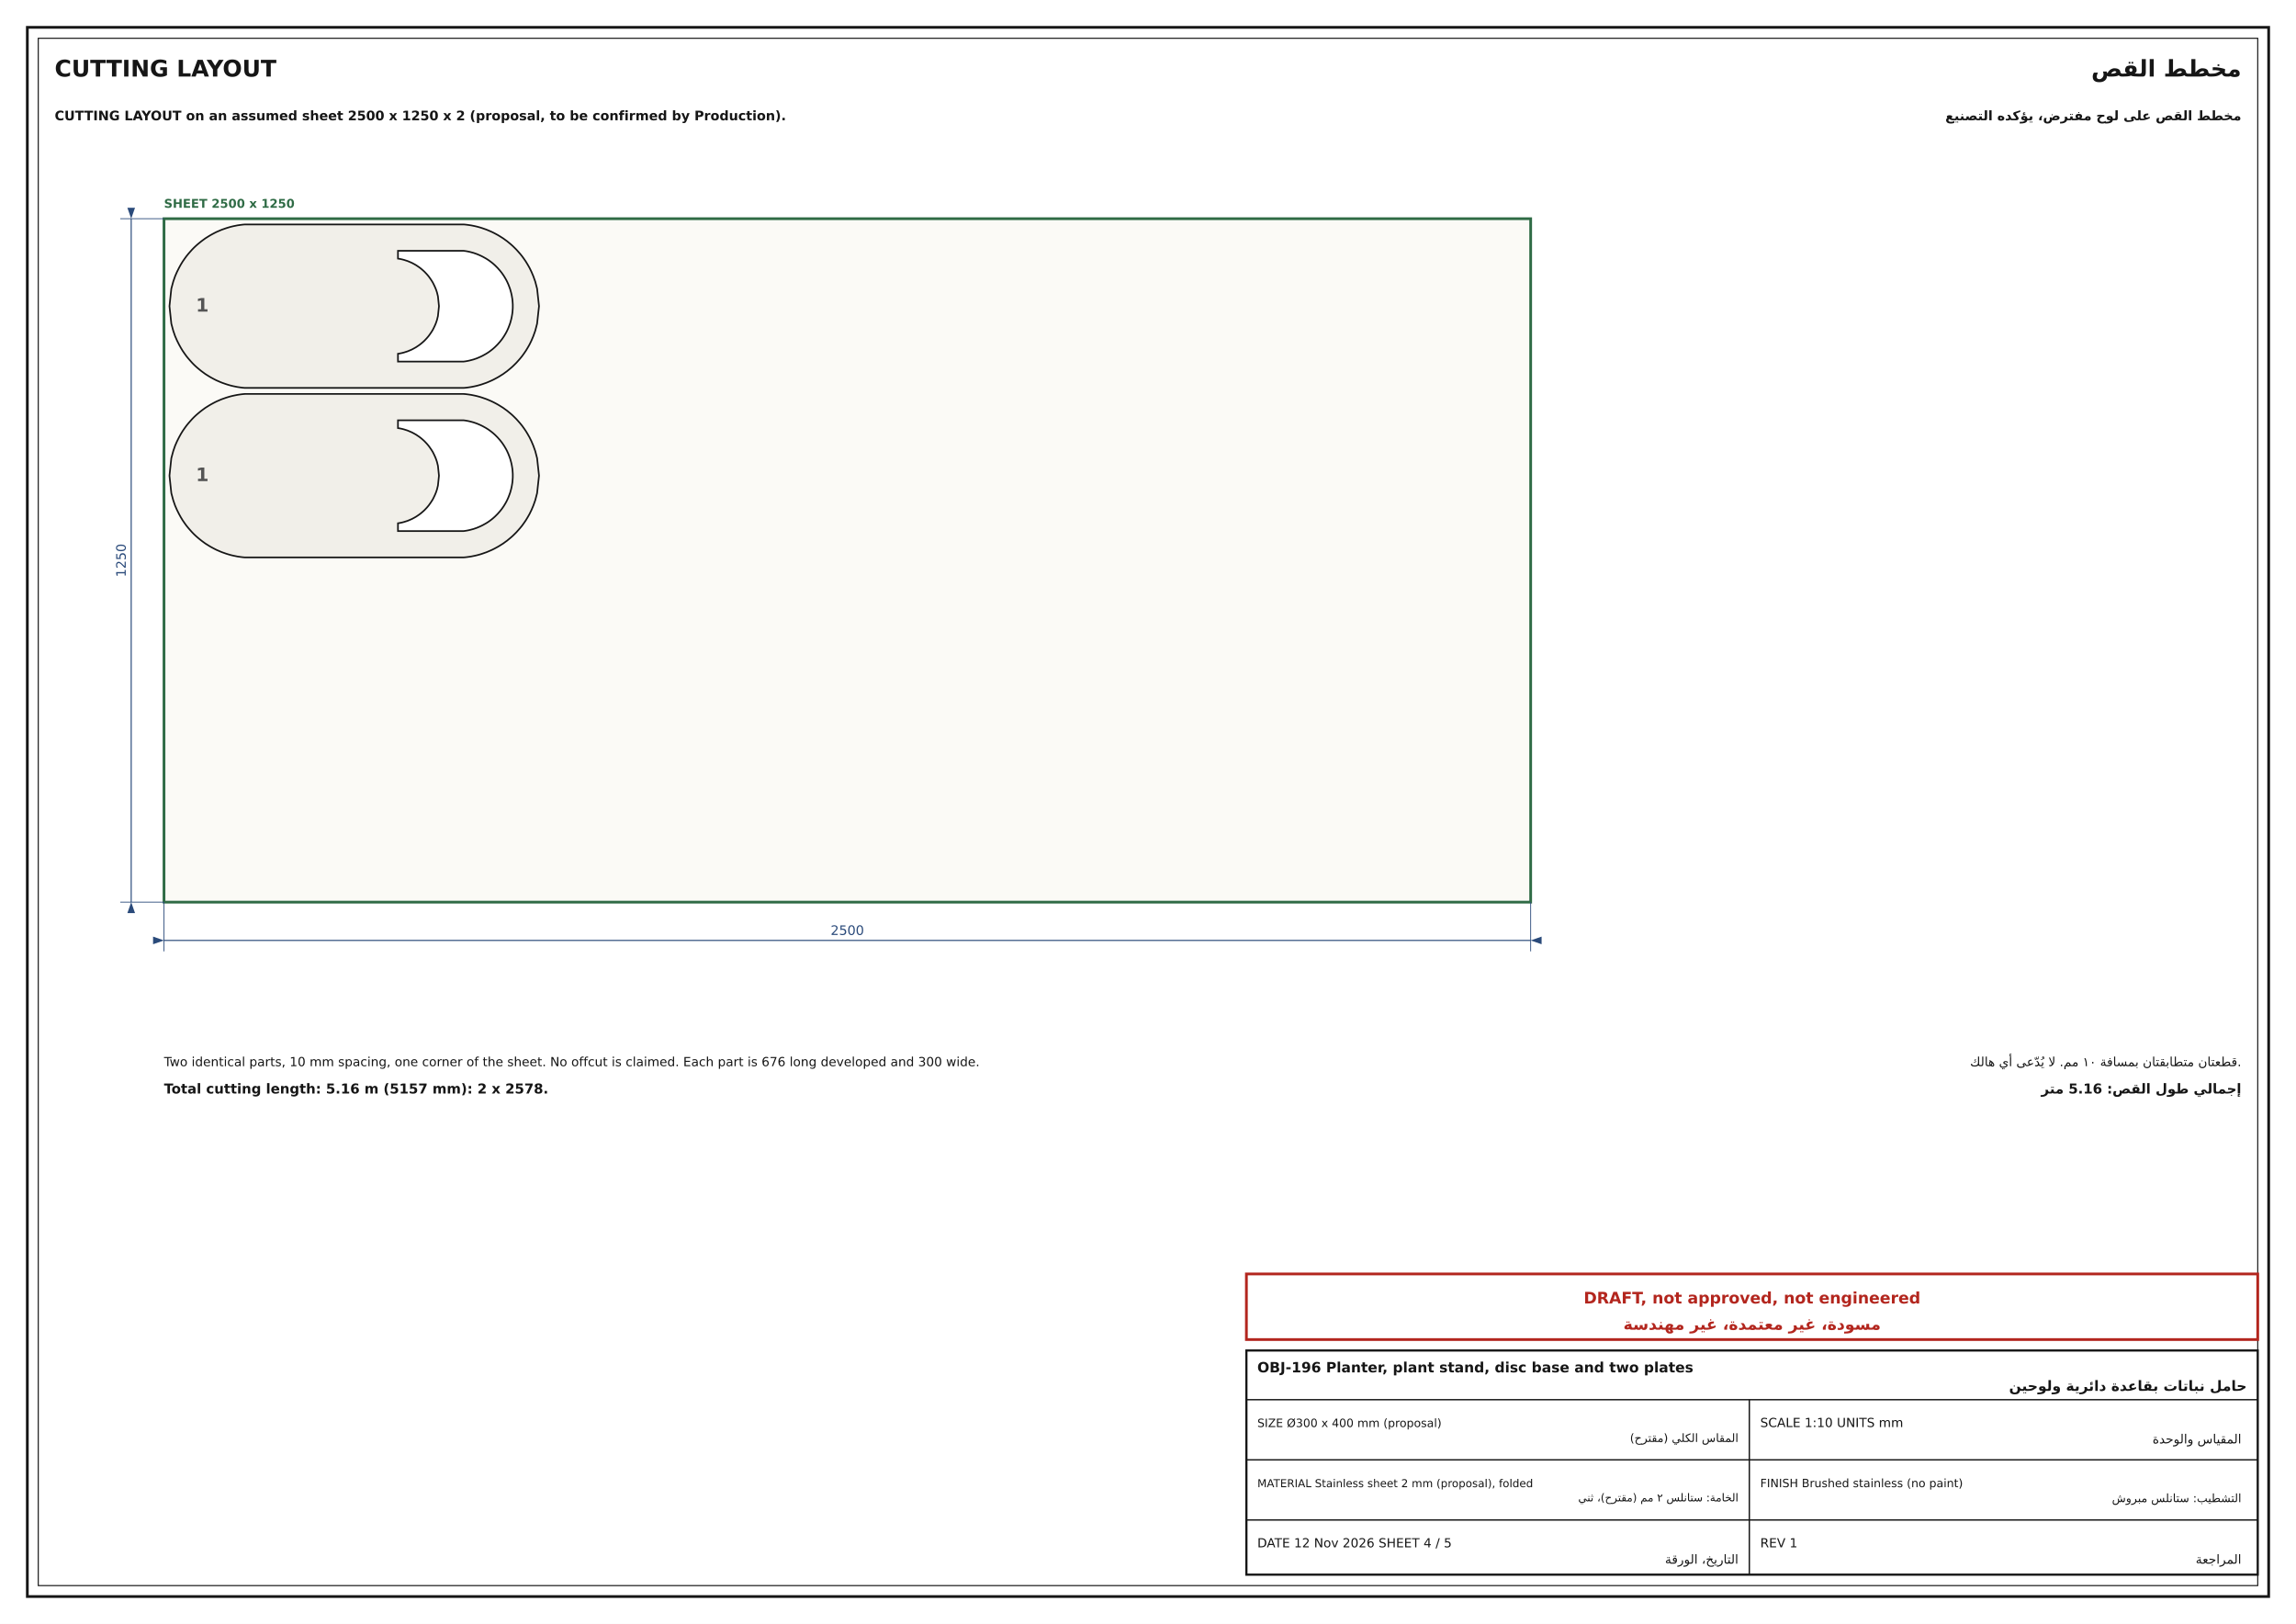
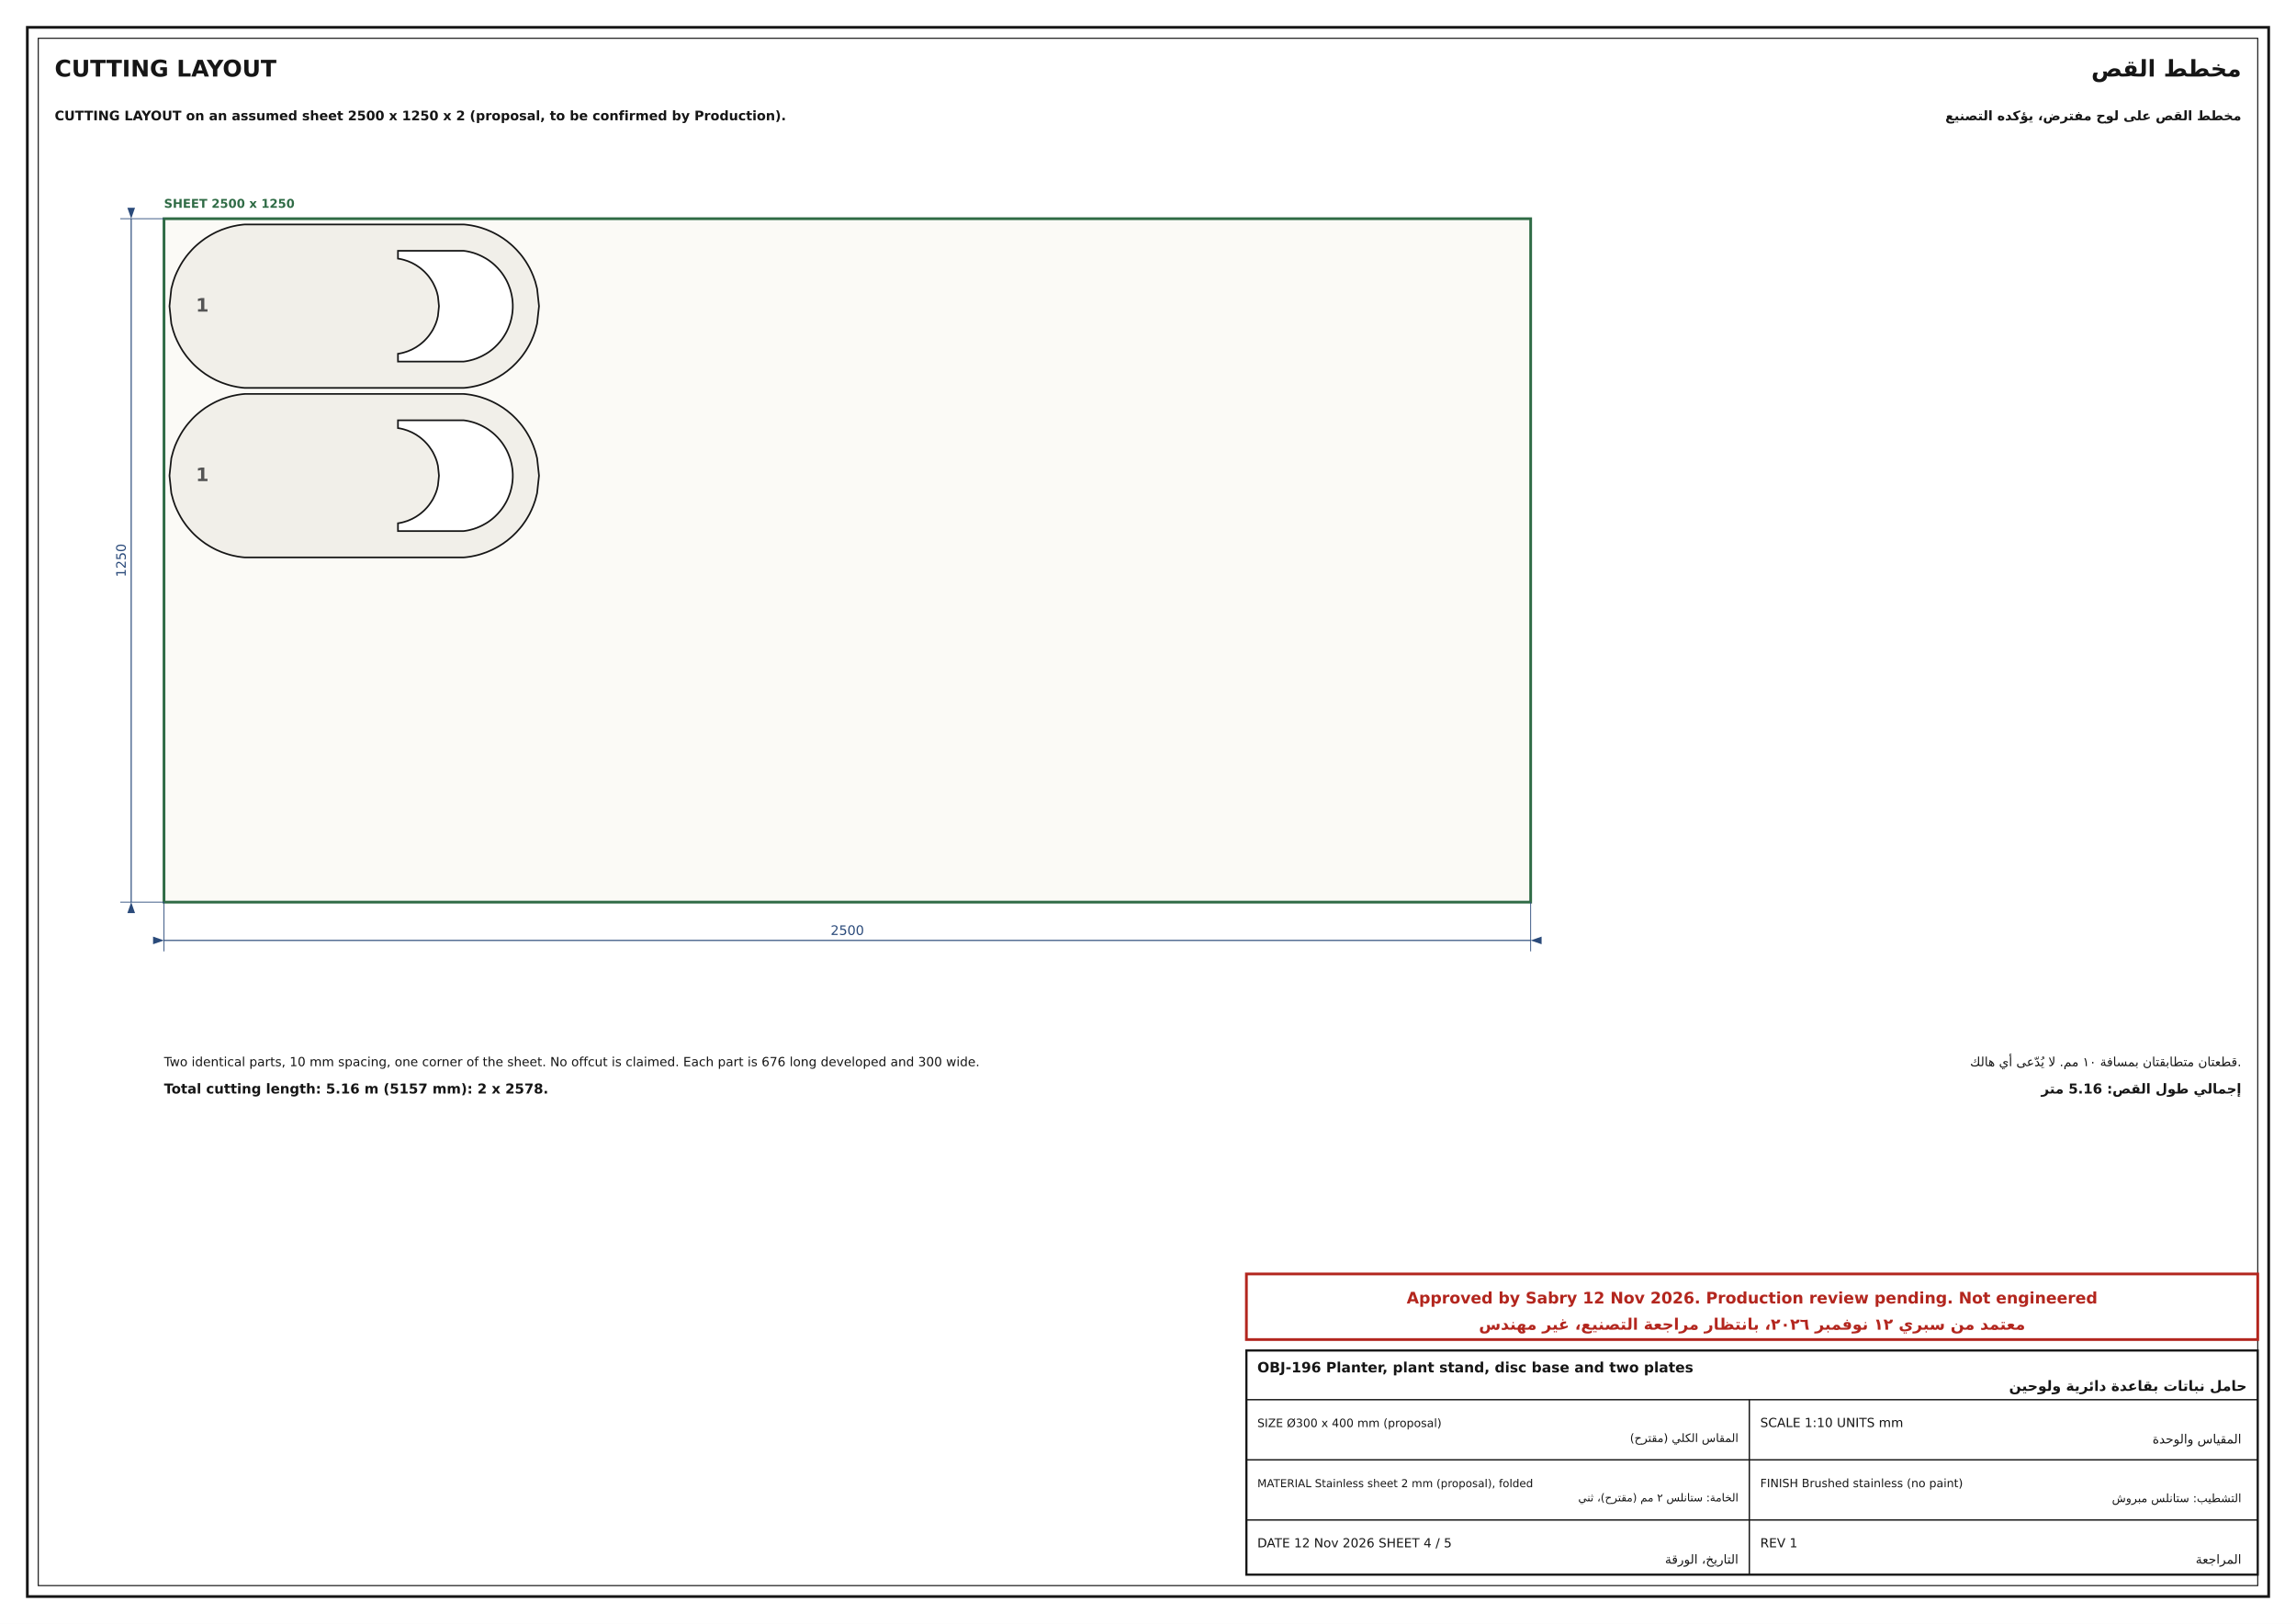
<svg xmlns="http://www.w3.org/2000/svg" viewBox="0 0 420 297" width="420mm" height="297mm">
  <rect width="420" height="297" fill="#fff" />
  <rect x="5.00" y="5.00" width="410.00" height="287.00" fill="none" stroke="#161616" stroke-width="0.5" />
  <rect x="7.00" y="7.00" width="406.00" height="283.00" fill="none" stroke="#161616" stroke-width="0.2" />
  <rect x="228.00" y="247.00" width="185.00" height="41.00" fill="#fff" stroke="#161616" stroke-width="0.4" />
  <line x1="228.00" y1="256.00" x2="413.00" y2="256.00" stroke="#161616" stroke-width="0.25" />
  <line x1="228.00" y1="267.00" x2="413.00" y2="267.00" stroke="#161616" stroke-width="0.25" />
  <line x1="228.00" y1="278.00" x2="413.00" y2="278.00" stroke="#161616" stroke-width="0.25" />
  <line x1="320.00" y1="256.00" x2="320.00" y2="288.00" stroke="#161616" stroke-width="0.25" />
  <text x="230.00" y="251.00" font-family="DejaVu Sans, Inter, Arial, sans-serif" font-size="2.6" font-weight="600" text-anchor="start" fill="#161616">OBJ-196   Planter, plant stand, disc base and two plates</text>
  <text x="411.00" y="254.38" font-family="DejaVu Sans, Inter, Arial, sans-serif" font-size="2.6" font-weight="600" text-anchor="end" fill="#161616">حامل نباتات بقاعدة دائرية ولوحين</text>
  <text x="230.00" y="261.00" font-family="DejaVu Sans, Inter, Arial, sans-serif" font-size="2.1" font-weight="400" text-anchor="start" fill="#161616">SIZE  Ø300 x 400 mm (proposal)</text>
  <text x="318.00" y="263.73" font-family="DejaVu Sans, Inter, Arial, sans-serif" font-size="2.1" font-weight="400" text-anchor="end" fill="#161616">المقاس الكلي (مقترح)</text>
  <text x="322.00" y="261.00" font-family="DejaVu Sans, Inter, Arial, sans-serif" font-size="2.3" font-weight="400" text-anchor="start" fill="#161616">SCALE  1:10   UNITS  mm</text>
  <text x="410.00" y="263.99" font-family="DejaVu Sans, Inter, Arial, sans-serif" font-size="2.3" font-weight="400" text-anchor="end" fill="#161616">المقياس والوحدة</text>
  <text x="230.00" y="272.00" font-family="DejaVu Sans, Inter, Arial, sans-serif" font-size="2.0" font-weight="400" text-anchor="start" fill="#161616">MATERIAL  Stainless sheet 2 mm (proposal), folded</text>
  <text x="318.00" y="274.60" font-family="DejaVu Sans, Inter, Arial, sans-serif" font-size="2.0" font-weight="400" text-anchor="end" fill="#161616">الخامة: ستانلس ٢ مم (مقترح)، ثني</text>
  <text x="322.00" y="272.00" font-family="DejaVu Sans, Inter, Arial, sans-serif" font-size="2.1" font-weight="400" text-anchor="start" fill="#161616">FINISH  Brushed stainless (no paint)</text>
  <text x="410.00" y="274.73" font-family="DejaVu Sans, Inter, Arial, sans-serif" font-size="2.1" font-weight="400" text-anchor="end" fill="#161616">التشطيب: ستانلس مبروش</text>
  <text x="230.00" y="283.00" font-family="DejaVu Sans, Inter, Arial, sans-serif" font-size="2.3" font-weight="400" text-anchor="start" fill="#161616">DATE  12 Nov 2026      SHEET 4 / 5</text>
  <text x="318.00" y="285.99" font-family="DejaVu Sans, Inter, Arial, sans-serif" font-size="2.3" font-weight="400" text-anchor="end" fill="#161616">التاريخ، الورقة</text>
  <text x="322.00" y="283.00" font-family="DejaVu Sans, Inter, Arial, sans-serif" font-size="2.3" font-weight="400" text-anchor="start" fill="#161616">REV  1</text>
  <text x="410.00" y="285.99" font-family="DejaVu Sans, Inter, Arial, sans-serif" font-size="2.3" font-weight="400" text-anchor="end" fill="#161616">المراجعة</text>
  <rect x="228.00" y="233.00" width="185.00" height="12.00" fill="#fff" stroke="#b3261e" stroke-width="0.5" />
-   <text x="320.50" y="238.40" font-family="DejaVu Sans, Inter, Arial, sans-serif" font-size="2.9" font-weight="700" text-anchor="middle" fill="#b3261e">DRAFT, not approved, not engineered</text>
-   <text x="320.50" y="243.20" font-family="DejaVu Sans, Inter, Arial, sans-serif" font-size="2.9" font-weight="700" text-anchor="middle" fill="#b3261e">مسودة، غير معتمدة، غير مهندسة</text>
+   <text x="320.50" y="238.40" font-family="DejaVu Sans, Inter, Arial, sans-serif" font-size="2.9" font-weight="700" text-anchor="middle" fill="#b3261e">Approved by Sabry 12 Nov 2026. Production review pending. Not engineered</text>
+   <text x="320.50" y="243.20" font-family="DejaVu Sans, Inter, Arial, sans-serif" font-size="2.9" font-weight="700" text-anchor="middle" fill="#b3261e">معتمد من سبري ١٢ نوفمبر ٢٠٢٦، بانتظار مراجعة التصنيع، غير مهندس</text>
  <text x="10.00" y="14.00" font-family="DejaVu Sans, Inter, Arial, sans-serif" font-size="4.2" font-weight="700" text-anchor="start" fill="#161616">CUTTING LAYOUT</text>
  <text x="410.00" y="14.00" font-family="DejaVu Sans, Inter, Arial, sans-serif" font-size="4.2" font-weight="700" text-anchor="end" fill="#161616">مخطط القص</text>
  <text x="10.00" y="22.00" font-family="DejaVu Sans, Inter, Arial, sans-serif" font-size="2.4" font-weight="600" text-anchor="start" fill="#161616">CUTTING LAYOUT on an assumed sheet 2500 x 1250 x 2 (proposal, to be confirmed by Production).</text>
  <text x="410.00" y="22.00" font-family="DejaVu Sans, Inter, Arial, sans-serif" font-size="2.4" font-weight="600" text-anchor="end" fill="#161616">مخطط القص على لوح مفترض، يؤكده التصنيع</text>
  <rect x="30.00" y="40.00" width="250.00" height="125.00" fill="#fbfaf6" stroke="#2f6b45" stroke-width="0.5" />
  <text x="30.00" y="38.00" font-family="DejaVu Sans, Inter, Arial, sans-serif" font-size="2.2" font-weight="600" text-anchor="start" fill="#2f6b45">SHEET 2500 x 1250</text>
  <polygon points="31.00,56.00 31.34,52.80 31.69,51.50 32.03,50.52 32.38,49.72 32.73,49.02 33.07,48.40 33.41,47.84 33.76,47.33 34.10,46.86 34.45,46.43 34.80,46.03 35.14,45.65 35.48,45.30 35.83,44.97 36.17,44.67 36.52,44.38 36.87,44.10 37.21,43.85 37.55,43.60 37.90,43.38 38.25,43.16 38.59,42.96 38.94,42.77 39.28,42.59 39.62,42.42 39.97,42.27 40.31,42.12 40.66,41.98 41.01,41.86 41.35,41.74 41.70,41.63 42.04,41.53 42.38,41.44 42.73,41.36 43.08,41.29 43.42,41.22 43.77,41.17 44.11,41.12 44.45,41.08 44.80,41.05 44.80,41.05 84.80,41.05 84.80,41.05 85.15,41.08 85.49,41.12 85.84,41.17 86.18,41.22 86.53,41.29 86.87,41.36 87.22,41.44 87.56,41.53 87.91,41.63 88.25,41.74 88.59,41.86 88.94,41.98 89.28,42.12 89.63,42.27 89.97,42.42 90.32,42.59 90.66,42.77 91.01,42.96 91.35,43.16 91.70,43.38 92.05,43.60 92.39,43.85 92.74,44.10 93.08,44.38 93.43,44.67 93.77,44.97 94.11,45.30 94.46,45.65 94.80,46.03 95.15,46.43 95.50,46.86 95.84,47.33 96.19,47.84 96.53,48.40 96.88,49.02 97.22,49.72 97.56,50.52 97.91,51.50 98.25,52.80 98.60,56.00 98.60,56.00 98.25,59.20 97.91,60.50 97.56,61.48 97.22,62.28 96.88,62.98 96.53,63.60 96.19,64.16 95.84,64.67 95.50,65.14 95.15,65.57 94.80,65.97 94.46,66.35 94.11,66.70 93.77,67.03 93.43,67.33 93.08,67.62 92.74,67.90 92.39,68.15 92.05,68.40 91.70,68.62 91.35,68.84 91.01,69.04 90.66,69.23 90.32,69.41 89.97,69.58 89.63,69.73 89.28,69.88 88.94,70.02 88.59,70.14 88.25,70.26 87.91,70.37 87.56,70.47 87.22,70.56 86.87,70.64 86.53,70.71 86.18,70.78 85.84,70.83 85.49,70.88 85.15,70.92 84.80,70.95 84.80,70.95 44.80,70.95 44.80,70.95 44.45,70.92 44.11,70.88 43.77,70.83 43.42,70.78 43.08,70.71 42.73,70.64 42.38,70.56 42.04,70.47 41.70,70.37 41.35,70.26 41.01,70.14 40.66,70.02 40.31,69.88 39.97,69.73 39.62,69.58 39.28,69.41 38.94,69.23 38.59,69.04 38.25,68.84 37.90,68.62 37.55,68.40 37.21,68.15 36.87,67.90 36.52,67.62 36.17,67.33 35.83,67.03 35.48,66.70 35.14,66.35 34.80,65.97 34.45,65.57 34.10,65.14 33.76,64.67 33.41,64.16 33.07,63.60 32.73,62.98 32.38,62.28 32.03,61.48 31.69,60.50 31.34,59.20 31.00,56.00" fill="#f1efe9" stroke="#161616" stroke-width="0.3" />
  <polygon points="72.80,47.30 72.80,45.87 84.80,45.87 84.80,45.87 85.11,45.91 85.41,45.96 85.71,46.02 86.01,46.09 86.31,46.17 86.61,46.25 86.90,46.35 87.19,46.45 87.48,46.57 87.76,46.69 88.04,46.82 88.32,46.96 88.59,47.11 88.86,47.26 89.12,47.42 89.38,47.59 89.63,47.77 89.88,47.96 90.12,48.15 90.35,48.35 90.58,48.56 90.80,48.78 91.02,49.00 91.22,49.23 91.43,49.46 91.62,49.70 91.81,49.94 91.99,50.20 92.16,50.45 92.32,50.71 92.48,50.98 92.63,51.25 92.77,51.53 92.90,51.81 93.02,52.09 93.13,52.38 93.24,52.67 93.34,52.96 93.42,53.26 93.50,53.55 93.57,53.85 93.63,54.16 93.68,54.46 93.73,54.77 93.76,55.08 93.78,55.38 93.80,55.69 93.80,56.00 93.80,56.00 93.80,56.31 93.78,56.62 93.76,56.92 93.73,57.23 93.68,57.54 93.63,57.84 93.57,58.15 93.50,58.45 93.42,58.74 93.34,59.04 93.24,59.33 93.13,59.62 93.02,59.91 92.90,60.19 92.77,60.47 92.63,60.75 92.48,61.02 92.32,61.29 92.16,61.55 91.99,61.80 91.81,62.06 91.62,62.30 91.43,62.54 91.22,62.77 91.02,63.00 90.80,63.22 90.58,63.44 90.35,63.65 90.12,63.85 89.88,64.04 89.63,64.23 89.38,64.41 89.12,64.58 88.86,64.74 88.59,64.89 88.32,65.04 88.04,65.18 87.76,65.31 87.48,65.43 87.19,65.55 86.90,65.65 86.61,65.75 86.31,65.83 86.01,65.91 85.71,65.98 85.41,66.04 85.11,66.09 84.80,66.13 84.80,66.13 72.80,66.13 72.80,64.70 72.80,64.70 72.99,64.67 73.18,64.64 73.36,64.60 73.55,64.56 73.74,64.51 73.93,64.46 74.11,64.40 74.30,64.34 74.49,64.28 74.68,64.21 74.86,64.13 75.05,64.05 75.24,63.97 75.43,63.88 75.61,63.78 75.80,63.68 75.99,63.57 76.18,63.46 76.36,63.33 76.55,63.21 76.74,63.07 76.93,62.93 77.11,62.78 77.30,62.62 77.49,62.45 77.68,62.27 77.86,62.08 78.05,61.88 78.24,61.66 78.43,61.43 78.61,61.18 78.80,60.91 78.99,60.62 79.18,60.31 79.36,59.95 79.55,59.55 79.74,59.10 79.93,58.54 80.11,57.81 80.30,56.00 80.30,56.00 80.11,54.19 79.93,53.46 79.74,52.90 79.55,52.45 79.36,52.05 79.18,51.69 78.99,51.38 78.80,51.09 78.61,50.82 78.43,50.57 78.24,50.34 78.05,50.12 77.86,49.92 77.68,49.73 77.49,49.55 77.30,49.38 77.11,49.22 76.93,49.07 76.74,48.93 76.55,48.79 76.36,48.67 76.18,48.54 75.99,48.43 75.80,48.32 75.61,48.22 75.43,48.12 75.24,48.03 75.05,47.95 74.86,47.87 74.68,47.79 74.49,47.72 74.30,47.66 74.11,47.60 73.93,47.54 73.74,47.49 73.55,47.44 73.36,47.40 73.18,47.36 72.99,47.33 72.80,47.30" fill="#fff" stroke="#161616" stroke-width="0.3" />
  <text x="37.00" y="57.00" font-family="DejaVu Sans, Inter, Arial, sans-serif" font-size="3.4" font-weight="600" text-anchor="middle" fill="#555">1</text>
  <polygon points="31.00,87.00 31.34,83.80 31.69,82.50 32.03,81.52 32.38,80.72 32.73,80.02 33.07,79.40 33.41,78.84 33.76,78.33 34.10,77.86 34.45,77.43 34.80,77.03 35.14,76.65 35.48,76.30 35.83,75.97 36.17,75.67 36.52,75.38 36.87,75.10 37.21,74.85 37.55,74.60 37.90,74.38 38.25,74.16 38.59,73.96 38.94,73.77 39.28,73.59 39.62,73.42 39.97,73.27 40.31,73.12 40.66,72.98 41.01,72.86 41.35,72.74 41.70,72.63 42.04,72.53 42.38,72.44 42.73,72.36 43.08,72.29 43.42,72.22 43.77,72.17 44.11,72.12 44.45,72.08 44.80,72.05 44.80,72.05 84.80,72.05 84.80,72.05 85.15,72.08 85.49,72.12 85.84,72.17 86.18,72.22 86.53,72.29 86.87,72.36 87.22,72.44 87.56,72.53 87.91,72.63 88.25,72.74 88.59,72.86 88.94,72.98 89.28,73.12 89.63,73.27 89.97,73.42 90.32,73.59 90.66,73.77 91.01,73.96 91.35,74.16 91.70,74.38 92.05,74.60 92.39,74.85 92.74,75.10 93.08,75.38 93.43,75.67 93.77,75.97 94.11,76.30 94.46,76.65 94.80,77.03 95.15,77.43 95.50,77.86 95.84,78.33 96.19,78.84 96.53,79.40 96.88,80.02 97.22,80.72 97.56,81.52 97.91,82.50 98.25,83.80 98.60,87.00 98.60,87.00 98.25,90.20 97.91,91.50 97.56,92.48 97.22,93.28 96.88,93.98 96.53,94.60 96.19,95.16 95.84,95.67 95.50,96.14 95.15,96.57 94.80,96.97 94.46,97.35 94.11,97.70 93.77,98.03 93.43,98.33 93.08,98.62 92.74,98.90 92.39,99.15 92.05,99.40 91.70,99.62 91.35,99.84 91.01,100.04 90.66,100.23 90.32,100.41 89.97,100.58 89.63,100.73 89.28,100.88 88.94,101.02 88.59,101.14 88.25,101.26 87.91,101.37 87.56,101.47 87.22,101.56 86.87,101.64 86.53,101.71 86.18,101.78 85.84,101.83 85.49,101.88 85.15,101.92 84.80,101.95 84.80,101.95 44.80,101.95 44.80,101.95 44.45,101.92 44.11,101.88 43.77,101.83 43.42,101.78 43.08,101.71 42.73,101.64 42.38,101.56 42.04,101.47 41.70,101.37 41.35,101.26 41.01,101.14 40.66,101.02 40.31,100.88 39.97,100.73 39.62,100.58 39.28,100.41 38.94,100.23 38.59,100.04 38.25,99.84 37.90,99.62 37.55,99.40 37.21,99.15 36.87,98.90 36.52,98.62 36.17,98.33 35.83,98.03 35.48,97.70 35.14,97.35 34.80,96.97 34.45,96.57 34.10,96.14 33.76,95.67 33.41,95.16 33.07,94.60 32.73,93.98 32.38,93.28 32.03,92.48 31.69,91.50 31.34,90.20 31.00,87.00" fill="#f1efe9" stroke="#161616" stroke-width="0.3" />
  <polygon points="72.80,78.30 72.80,76.87 84.80,76.87 84.80,76.87 85.11,76.91 85.41,76.96 85.71,77.02 86.01,77.09 86.31,77.17 86.61,77.25 86.90,77.35 87.19,77.45 87.48,77.57 87.76,77.69 88.04,77.82 88.32,77.96 88.59,78.11 88.86,78.26 89.12,78.42 89.38,78.59 89.63,78.77 89.88,78.96 90.12,79.15 90.35,79.35 90.58,79.56 90.80,79.78 91.02,80.00 91.22,80.23 91.43,80.46 91.62,80.70 91.81,80.94 91.99,81.20 92.16,81.45 92.32,81.71 92.48,81.98 92.63,82.25 92.77,82.53 92.90,82.81 93.02,83.09 93.13,83.38 93.24,83.67 93.34,83.96 93.42,84.26 93.50,84.55 93.57,84.85 93.63,85.16 93.68,85.46 93.73,85.77 93.76,86.08 93.78,86.38 93.80,86.69 93.80,87.00 93.80,87.00 93.80,87.31 93.78,87.62 93.76,87.92 93.73,88.23 93.68,88.54 93.63,88.84 93.57,89.15 93.50,89.45 93.42,89.74 93.34,90.04 93.24,90.33 93.13,90.62 93.02,90.91 92.90,91.19 92.77,91.47 92.63,91.75 92.48,92.02 92.32,92.29 92.16,92.55 91.99,92.80 91.81,93.06 91.62,93.30 91.43,93.54 91.22,93.77 91.02,94.00 90.80,94.22 90.58,94.44 90.35,94.65 90.12,94.85 89.88,95.04 89.63,95.23 89.38,95.41 89.12,95.58 88.86,95.74 88.59,95.89 88.32,96.04 88.04,96.18 87.76,96.31 87.48,96.43 87.19,96.55 86.90,96.65 86.61,96.75 86.31,96.83 86.01,96.91 85.71,96.98 85.41,97.04 85.11,97.09 84.80,97.13 84.80,97.13 72.80,97.13 72.80,95.70 72.80,95.70 72.99,95.67 73.18,95.64 73.36,95.60 73.55,95.56 73.74,95.51 73.93,95.46 74.11,95.40 74.30,95.34 74.49,95.28 74.68,95.21 74.86,95.13 75.05,95.05 75.24,94.97 75.43,94.88 75.61,94.78 75.80,94.68 75.99,94.57 76.18,94.46 76.36,94.33 76.55,94.21 76.74,94.07 76.93,93.93 77.11,93.78 77.30,93.62 77.49,93.45 77.68,93.27 77.86,93.08 78.05,92.88 78.24,92.66 78.43,92.43 78.61,92.18 78.80,91.91 78.99,91.62 79.18,91.31 79.36,90.95 79.55,90.55 79.74,90.10 79.93,89.54 80.11,88.81 80.30,87.00 80.30,87.00 80.11,85.19 79.93,84.46 79.74,83.90 79.55,83.45 79.36,83.05 79.18,82.69 78.99,82.38 78.80,82.09 78.61,81.82 78.43,81.57 78.24,81.34 78.05,81.12 77.86,80.92 77.68,80.73 77.49,80.55 77.30,80.38 77.11,80.22 76.93,80.07 76.74,79.93 76.55,79.79 76.36,79.67 76.18,79.54 75.99,79.43 75.80,79.32 75.61,79.22 75.43,79.12 75.24,79.03 75.05,78.95 74.86,78.87 74.68,78.79 74.49,78.72 74.30,78.66 74.11,78.60 73.93,78.54 73.74,78.49 73.55,78.44 73.36,78.40 73.18,78.36 72.99,78.33 72.80,78.30" fill="#fff" stroke="#161616" stroke-width="0.3" />
  <text x="37.00" y="88.00" font-family="DejaVu Sans, Inter, Arial, sans-serif" font-size="3.4" font-weight="600" text-anchor="middle" fill="#555">1</text>
  <line x1="30.00" y1="172.00" x2="280.00" y2="172.00" stroke="#2a4a7a" stroke-width="0.2" />
  <polygon points="30.00,172.00 28.00,171.30 28.00,172.70" fill="#2a4a7a" />
  <polygon points="280.00,172.00 282.00,172.70 282.00,171.30" fill="#2a4a7a" />
  <line x1="30.00" y1="165.00" x2="30.00" y2="174.00" stroke="#2a4a7a" stroke-width="0.15" />
  <line x1="280.00" y1="165.00" x2="280.00" y2="174.00" stroke="#2a4a7a" stroke-width="0.15" />
  <text x="155.00" y="171.00" font-family="DejaVu Sans, Inter, Arial, sans-serif" font-size="2.4" font-weight="500" text-anchor="middle" fill="#2a4a7a">2500</text>
  <line x1="24.00" y1="40.00" x2="24.00" y2="165.00" stroke="#2a4a7a" stroke-width="0.2" />
  <polygon points="24.00,40.00 24.70,38.00 23.30,38.00" fill="#2a4a7a" />
  <polygon points="24.00,165.00 23.30,167.00 24.70,167.00" fill="#2a4a7a" />
  <line x1="30.00" y1="40.00" x2="22.00" y2="40.00" stroke="#2a4a7a" stroke-width="0.15" />
  <line x1="30.00" y1="165.00" x2="22.00" y2="165.00" stroke="#2a4a7a" stroke-width="0.15" />
  <text transform="translate(23.00 102.50) rotate(-90)" font-family="DejaVu Sans, Inter, Arial, sans-serif" font-size="2.4" font-weight="500" text-anchor="middle" fill="#2a4a7a">1250</text>
  <text x="30.00" y="195.00" font-family="DejaVu Sans, Inter, Arial, sans-serif" font-size="2.3" font-weight="400" text-anchor="start" fill="#161616">Two identical parts, 10 mm spacing, one corner of the sheet. No offcut is claimed. Each part is 676 long developed and 300 wide.</text>
  <text x="30.00" y="200.00" font-family="DejaVu Sans, Inter, Arial, sans-serif" font-size="2.5" font-weight="600" text-anchor="start" fill="#161616">Total cutting length: 5.16 m (5157 mm): 2 x 2578.</text>
  <text x="410.00" y="195.00" font-family="DejaVu Sans, Inter, Arial, sans-serif" font-size="2.3" font-weight="400" text-anchor="end" fill="#161616">قطعتان متطابقتان بمسافة ١٠ مم. لا يُدّعى أي هالك.</text>
  <text x="410.00" y="200.00" font-family="DejaVu Sans, Inter, Arial, sans-serif" font-size="2.5" font-weight="600" text-anchor="end" fill="#161616">إجمالي طول القص: 5.16 متر</text>
</svg>
